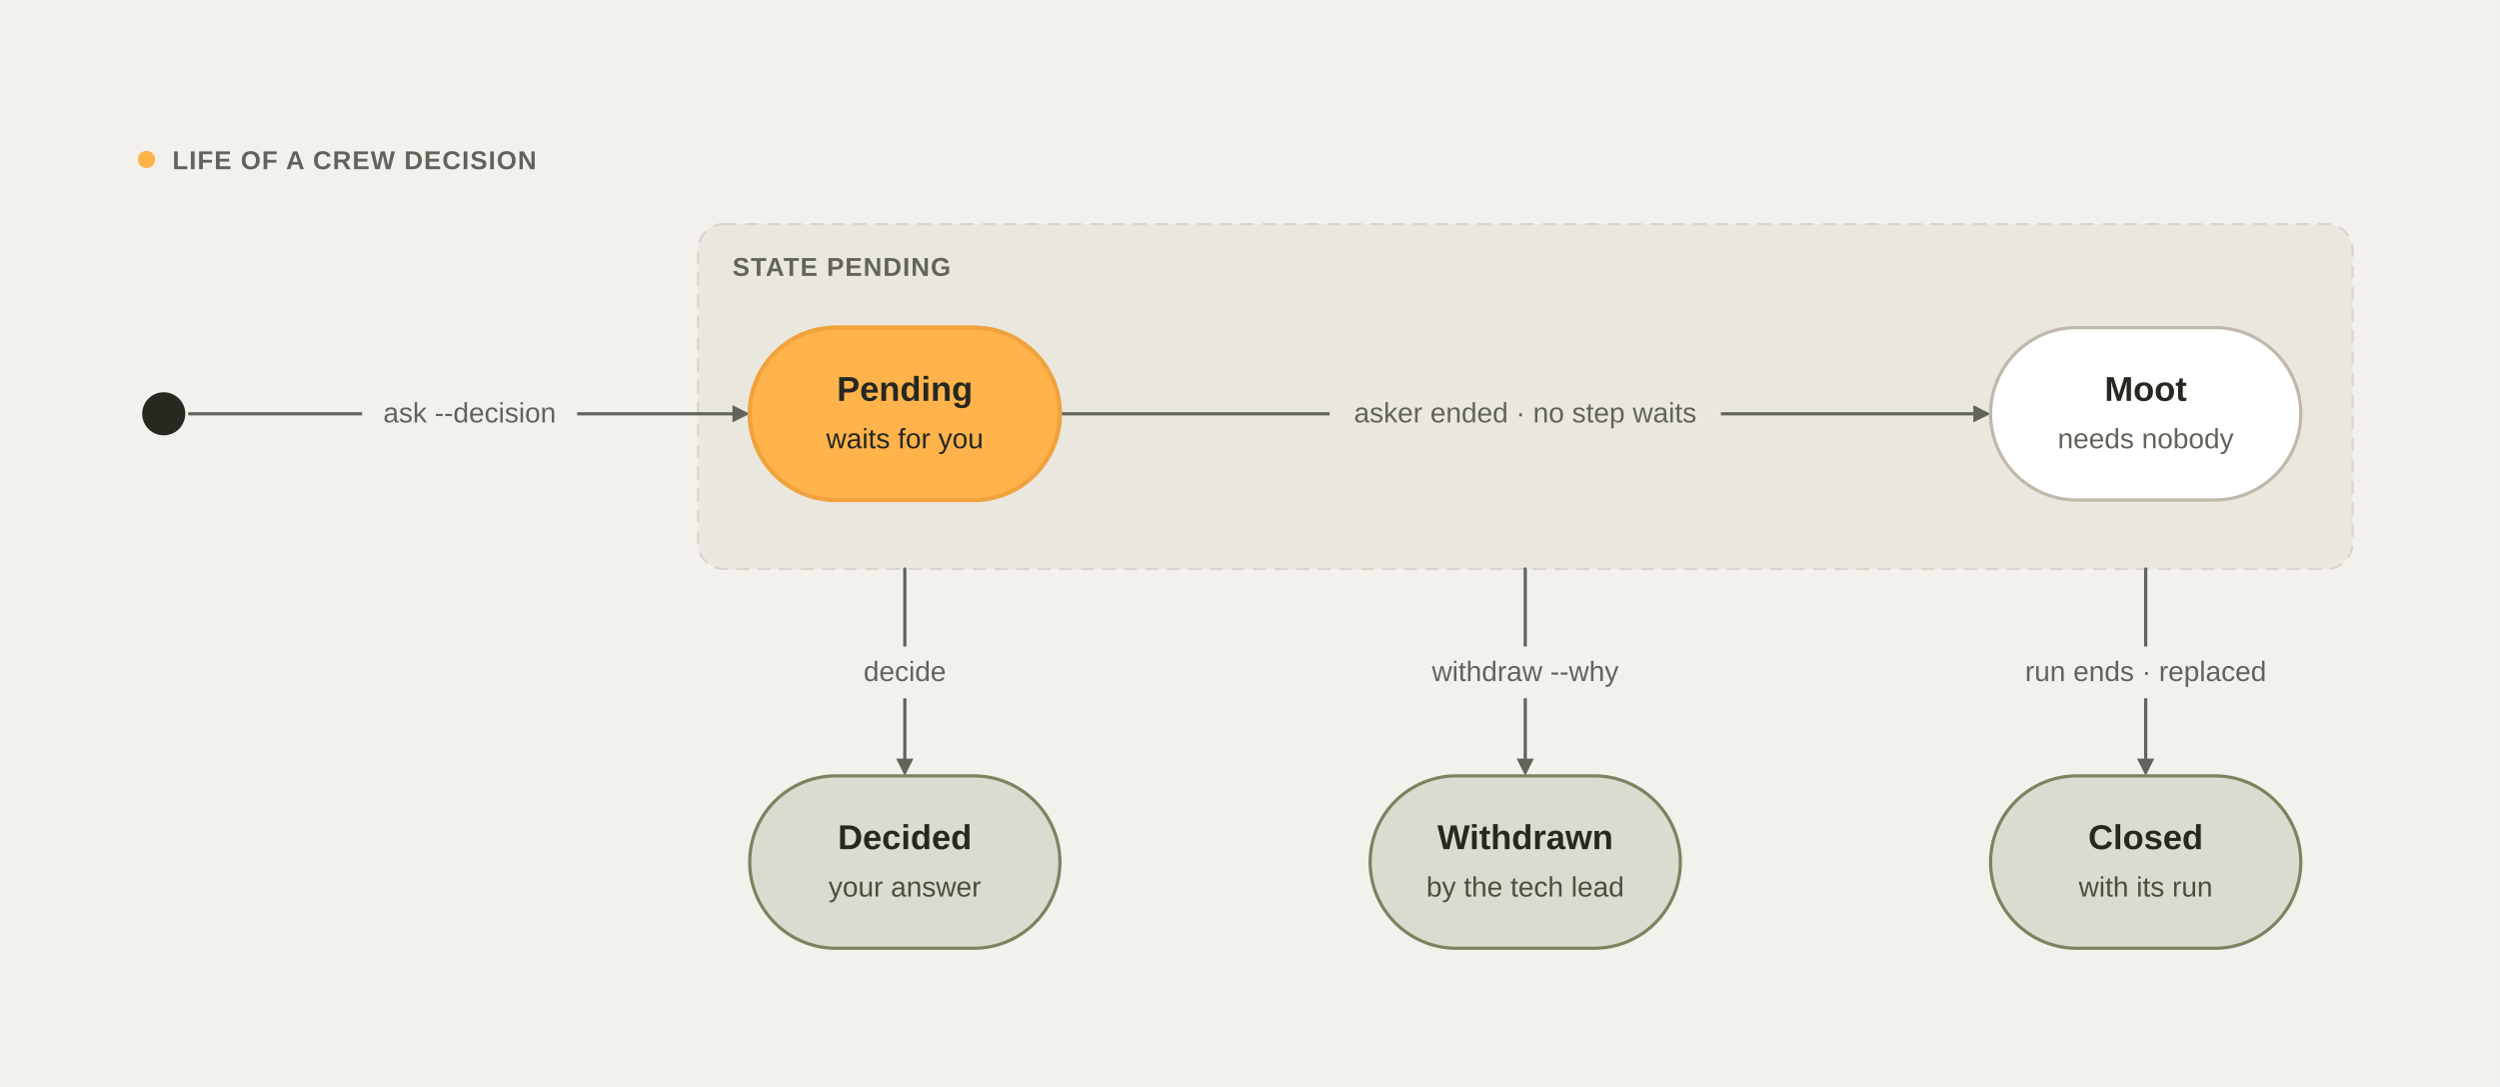
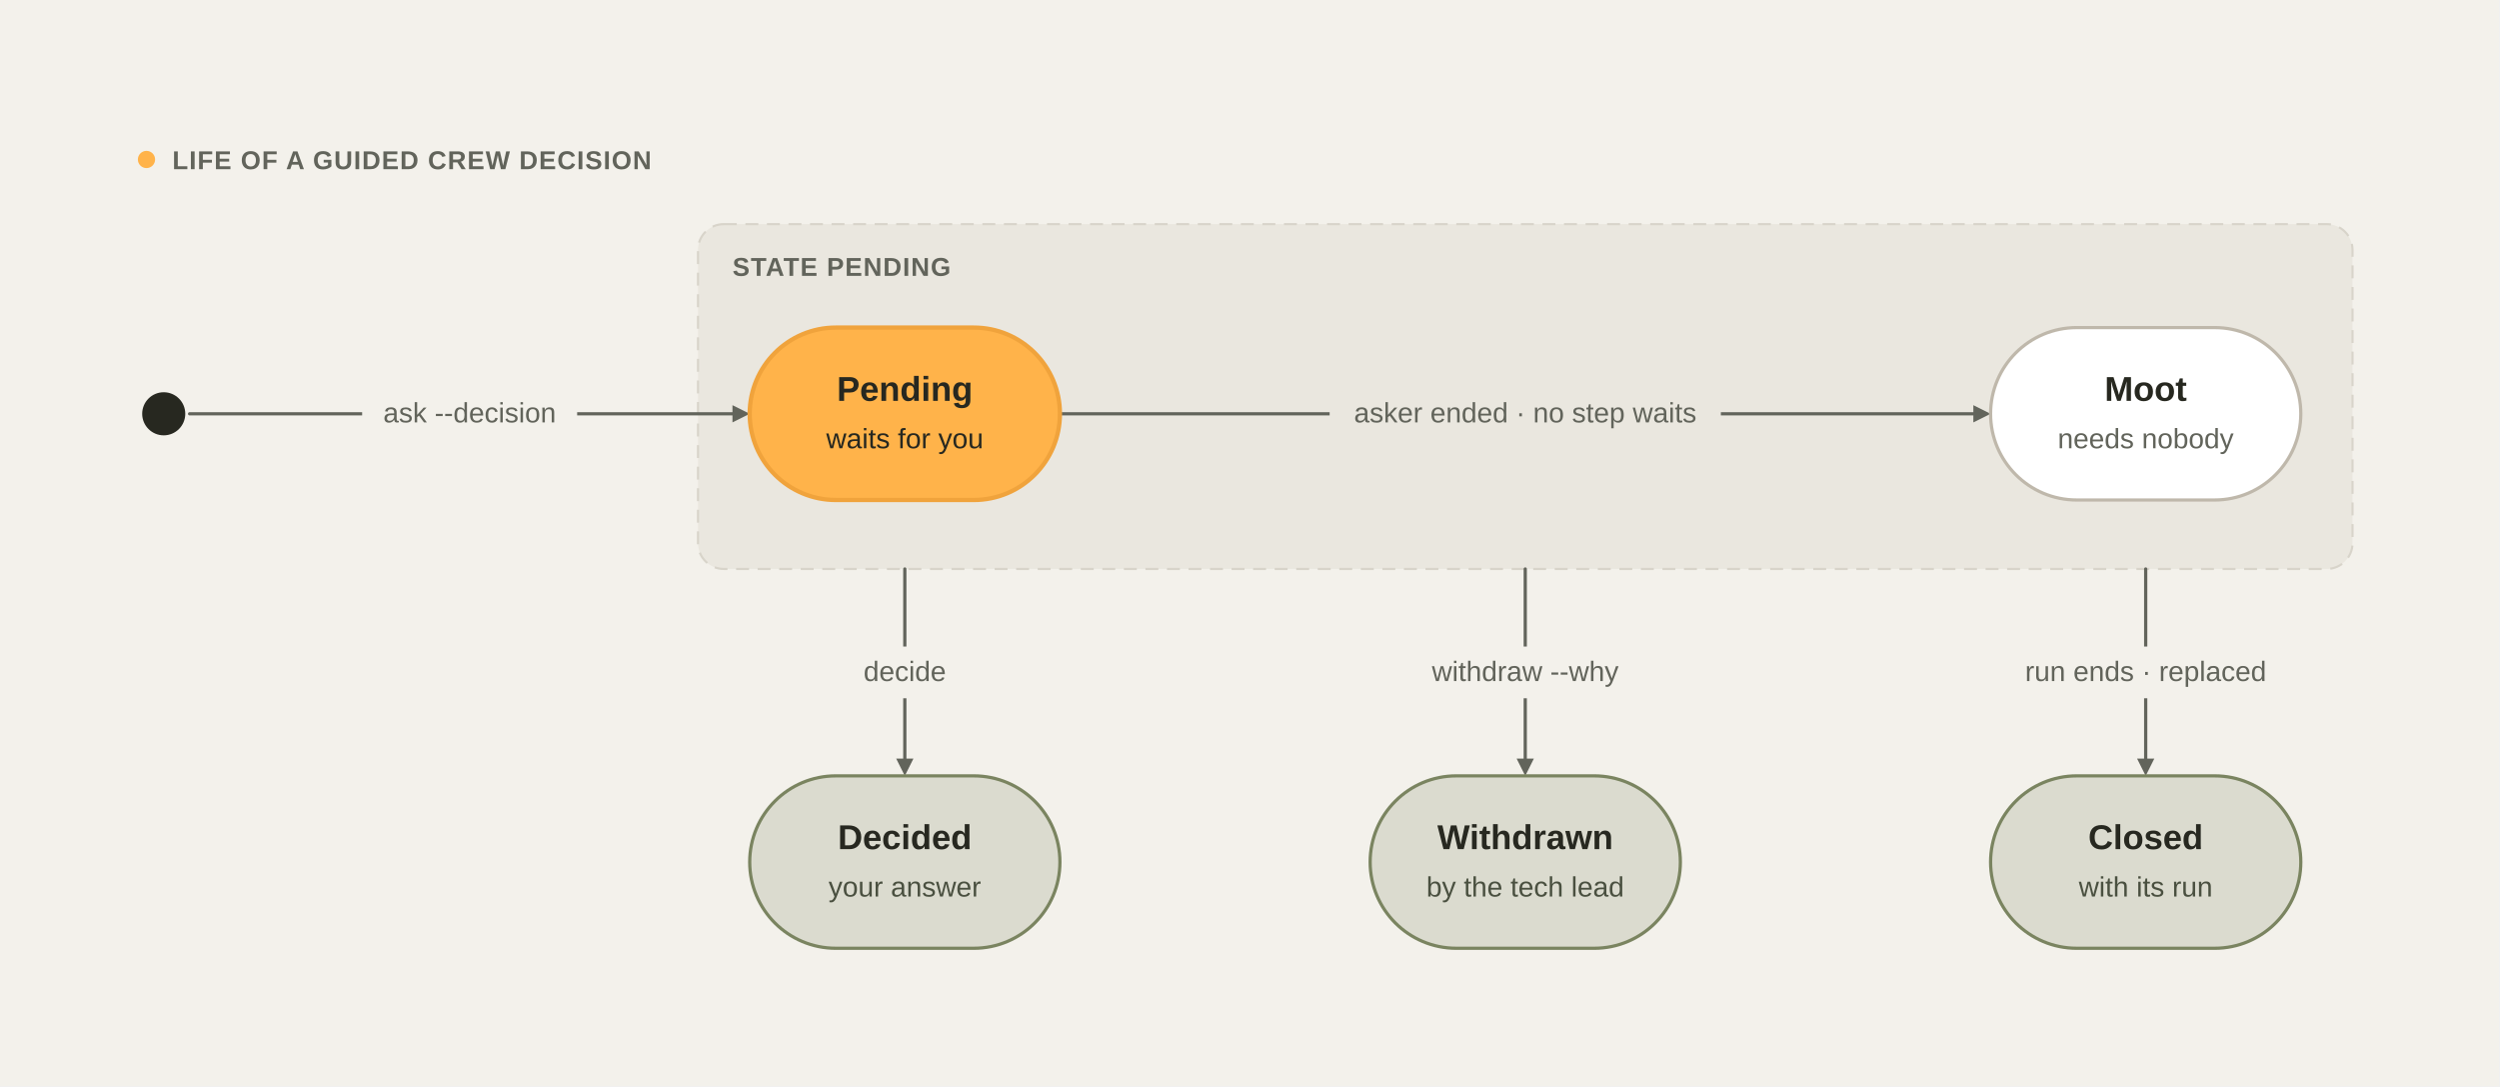
<svg xmlns="http://www.w3.org/2000/svg" width="1160" height="504" viewBox="0 0 1160 504" role="img" aria-labelledby="dk-title dk-desc">
  <rect width="1160" height="504" fill="#F3F1EB" />
  <g font-family="Manrope, 'Manrope Variable', system-ui, -apple-system, 'Segoe UI', Arial, sans-serif">
    <circle cx="68" cy="74" r="4" fill="#FFB34A" />
-     <text x="80" y="78.5" font-size="12" font-weight="600" fill="#62645B" letter-spacing="0.48">LIFE OF A CREW DECISION</text>
+     <text x="80" y="78.5" font-size="12" font-weight="600" fill="#62645B" letter-spacing="0.48">LIFE OF A GUIDED CREW DECISION</text>
    <g transform="translate(12.0,152.0)">
      <rect x="312.0" y="-48.0" width="768.0" height="160.0" rx="12" fill="#EAE7DF" stroke="#D8D4CA" stroke-width="1" stroke-dasharray="6 4" />
      <text x="328.0" y="-24.0" font-size="12" font-weight="600" fill="#62645B" text-anchor="start" letter-spacing="0.48">STATE PENDING</text>
      <path d="M76.0,40.0 L328.5,40.0" fill="none" stroke="#62645B" stroke-width="1.5" stroke-linejoin="round" stroke-linecap="round" />
      <polygon points="336.0,40.0 328.0,44.0 328.0,36.0" fill="#62645B" />
      <rect x="156.1" y="28.0" width="99.8" height="24.0" rx="11.0" fill="#F3F1EB" />
      <text x="206.0" y="44.0" font-size="13" font-weight="400" fill="#62645B" text-anchor="middle">ask --decision</text>
      <path d="M480.0,40.0 L904.5,40.0" fill="none" stroke="#62645B" stroke-width="1.5" stroke-linejoin="round" stroke-linecap="round" />
      <polygon points="912.0,40.0 904.0,44.0 904.0,36.0" fill="#62645B" />
      <rect x="605.2" y="28.0" width="181.6" height="24.0" rx="11.0" fill="#EAE7DF" />
      <text x="696.0" y="44.0" font-size="13" font-weight="400" fill="#62645B" text-anchor="middle">asker ended · no step waits</text>
      <path d="M408.0,112.0 L408.0,200.5" fill="none" stroke="#62645B" stroke-width="1.5" stroke-linejoin="round" stroke-linecap="round" />
      <polygon points="408.0,208.0 404.0,200.0 412.0,200.0" fill="#62645B" />
      <rect x="380.0" y="148.0" width="56.1" height="24.0" rx="11.0" fill="#F3F1EB" />
      <text x="408.0" y="164.0" font-size="13" font-weight="400" fill="#62645B" text-anchor="middle">decide</text>
      <path d="M696.0,112.0 L696.0,200.5" fill="none" stroke="#62645B" stroke-width="1.5" stroke-linejoin="round" stroke-linecap="round" />
      <polygon points="696.0,208.0 692.0,200.0 700.0,200.0" fill="#62645B" />
      <rect x="642.7" y="148.0" width="106.7" height="24.0" rx="11.0" fill="#F3F1EB" />
      <text x="696.0" y="164.0" font-size="13" font-weight="400" fill="#62645B" text-anchor="middle">withdraw --why</text>
      <path d="M984.0,112.0 L984.0,200.5" fill="none" stroke="#62645B" stroke-width="1.5" stroke-linejoin="round" stroke-linecap="round" />
      <polygon points="984.0,208.0 980.0,200.0 988.0,200.0" fill="#62645B" />
      <rect x="917.8" y="148.0" width="132.5" height="24.0" rx="11.0" fill="#F3F1EB" />
      <text x="984.0" y="164.0" font-size="13" font-weight="400" fill="#62645B" text-anchor="middle">run ends · replaced</text>
      <circle cx="64.0" cy="40.0" r="10" fill="#272820" />
      <rect x="336.0" y="0.0" width="144.0" height="80.0" rx="40.0" fill="#FFB34A" stroke="#F0A33C" stroke-width="2" />
      <text x="408.0" y="34.0" font-size="16" font-weight="600" fill="#272820" text-anchor="middle">Pending</text>
      <text x="408.0" y="56.0" font-size="13" font-weight="400" fill="#272820" text-anchor="middle">waits for you</text>
      <rect x="912.0" y="0.0" width="144.0" height="80.0" rx="40.0" fill="#FFFFFF" stroke="#BFB8AB" stroke-width="1.5" />
      <text x="984.0" y="34.0" font-size="16" font-weight="600" fill="#272820" text-anchor="middle">Moot</text>
      <text x="984.0" y="56.0" font-size="13" font-weight="400" fill="#62645B" text-anchor="middle">needs nobody</text>
      <rect x="336.0" y="208.0" width="144.0" height="80.0" rx="40.0" fill="#DBDBCF" stroke="#7A8460" stroke-width="1.5" />
      <text x="408.0" y="242.0" font-size="16" font-weight="600" fill="#272820" text-anchor="middle">Decided</text>
      <text x="408.0" y="264.0" font-size="13" font-weight="400" fill="#4A5040" text-anchor="middle">your answer</text>
      <rect x="624.0" y="208.0" width="144.0" height="80.0" rx="40.0" fill="#DBDBCF" stroke="#7A8460" stroke-width="1.5" />
      <text x="696.0" y="242.0" font-size="16" font-weight="600" fill="#272820" text-anchor="middle">Withdrawn</text>
      <text x="696.0" y="264.0" font-size="13" font-weight="400" fill="#4A5040" text-anchor="middle">by the tech lead</text>
      <rect x="912.0" y="208.0" width="144.0" height="80.0" rx="40.0" fill="#DBDBCF" stroke="#7A8460" stroke-width="1.5" />
      <text x="984.0" y="242.0" font-size="16" font-weight="600" fill="#272820" text-anchor="middle">Closed</text>
      <text x="984.0" y="264.0" font-size="13" font-weight="400" fill="#4A5040" text-anchor="middle">with its run</text>
    </g>
  </g>
</svg>
